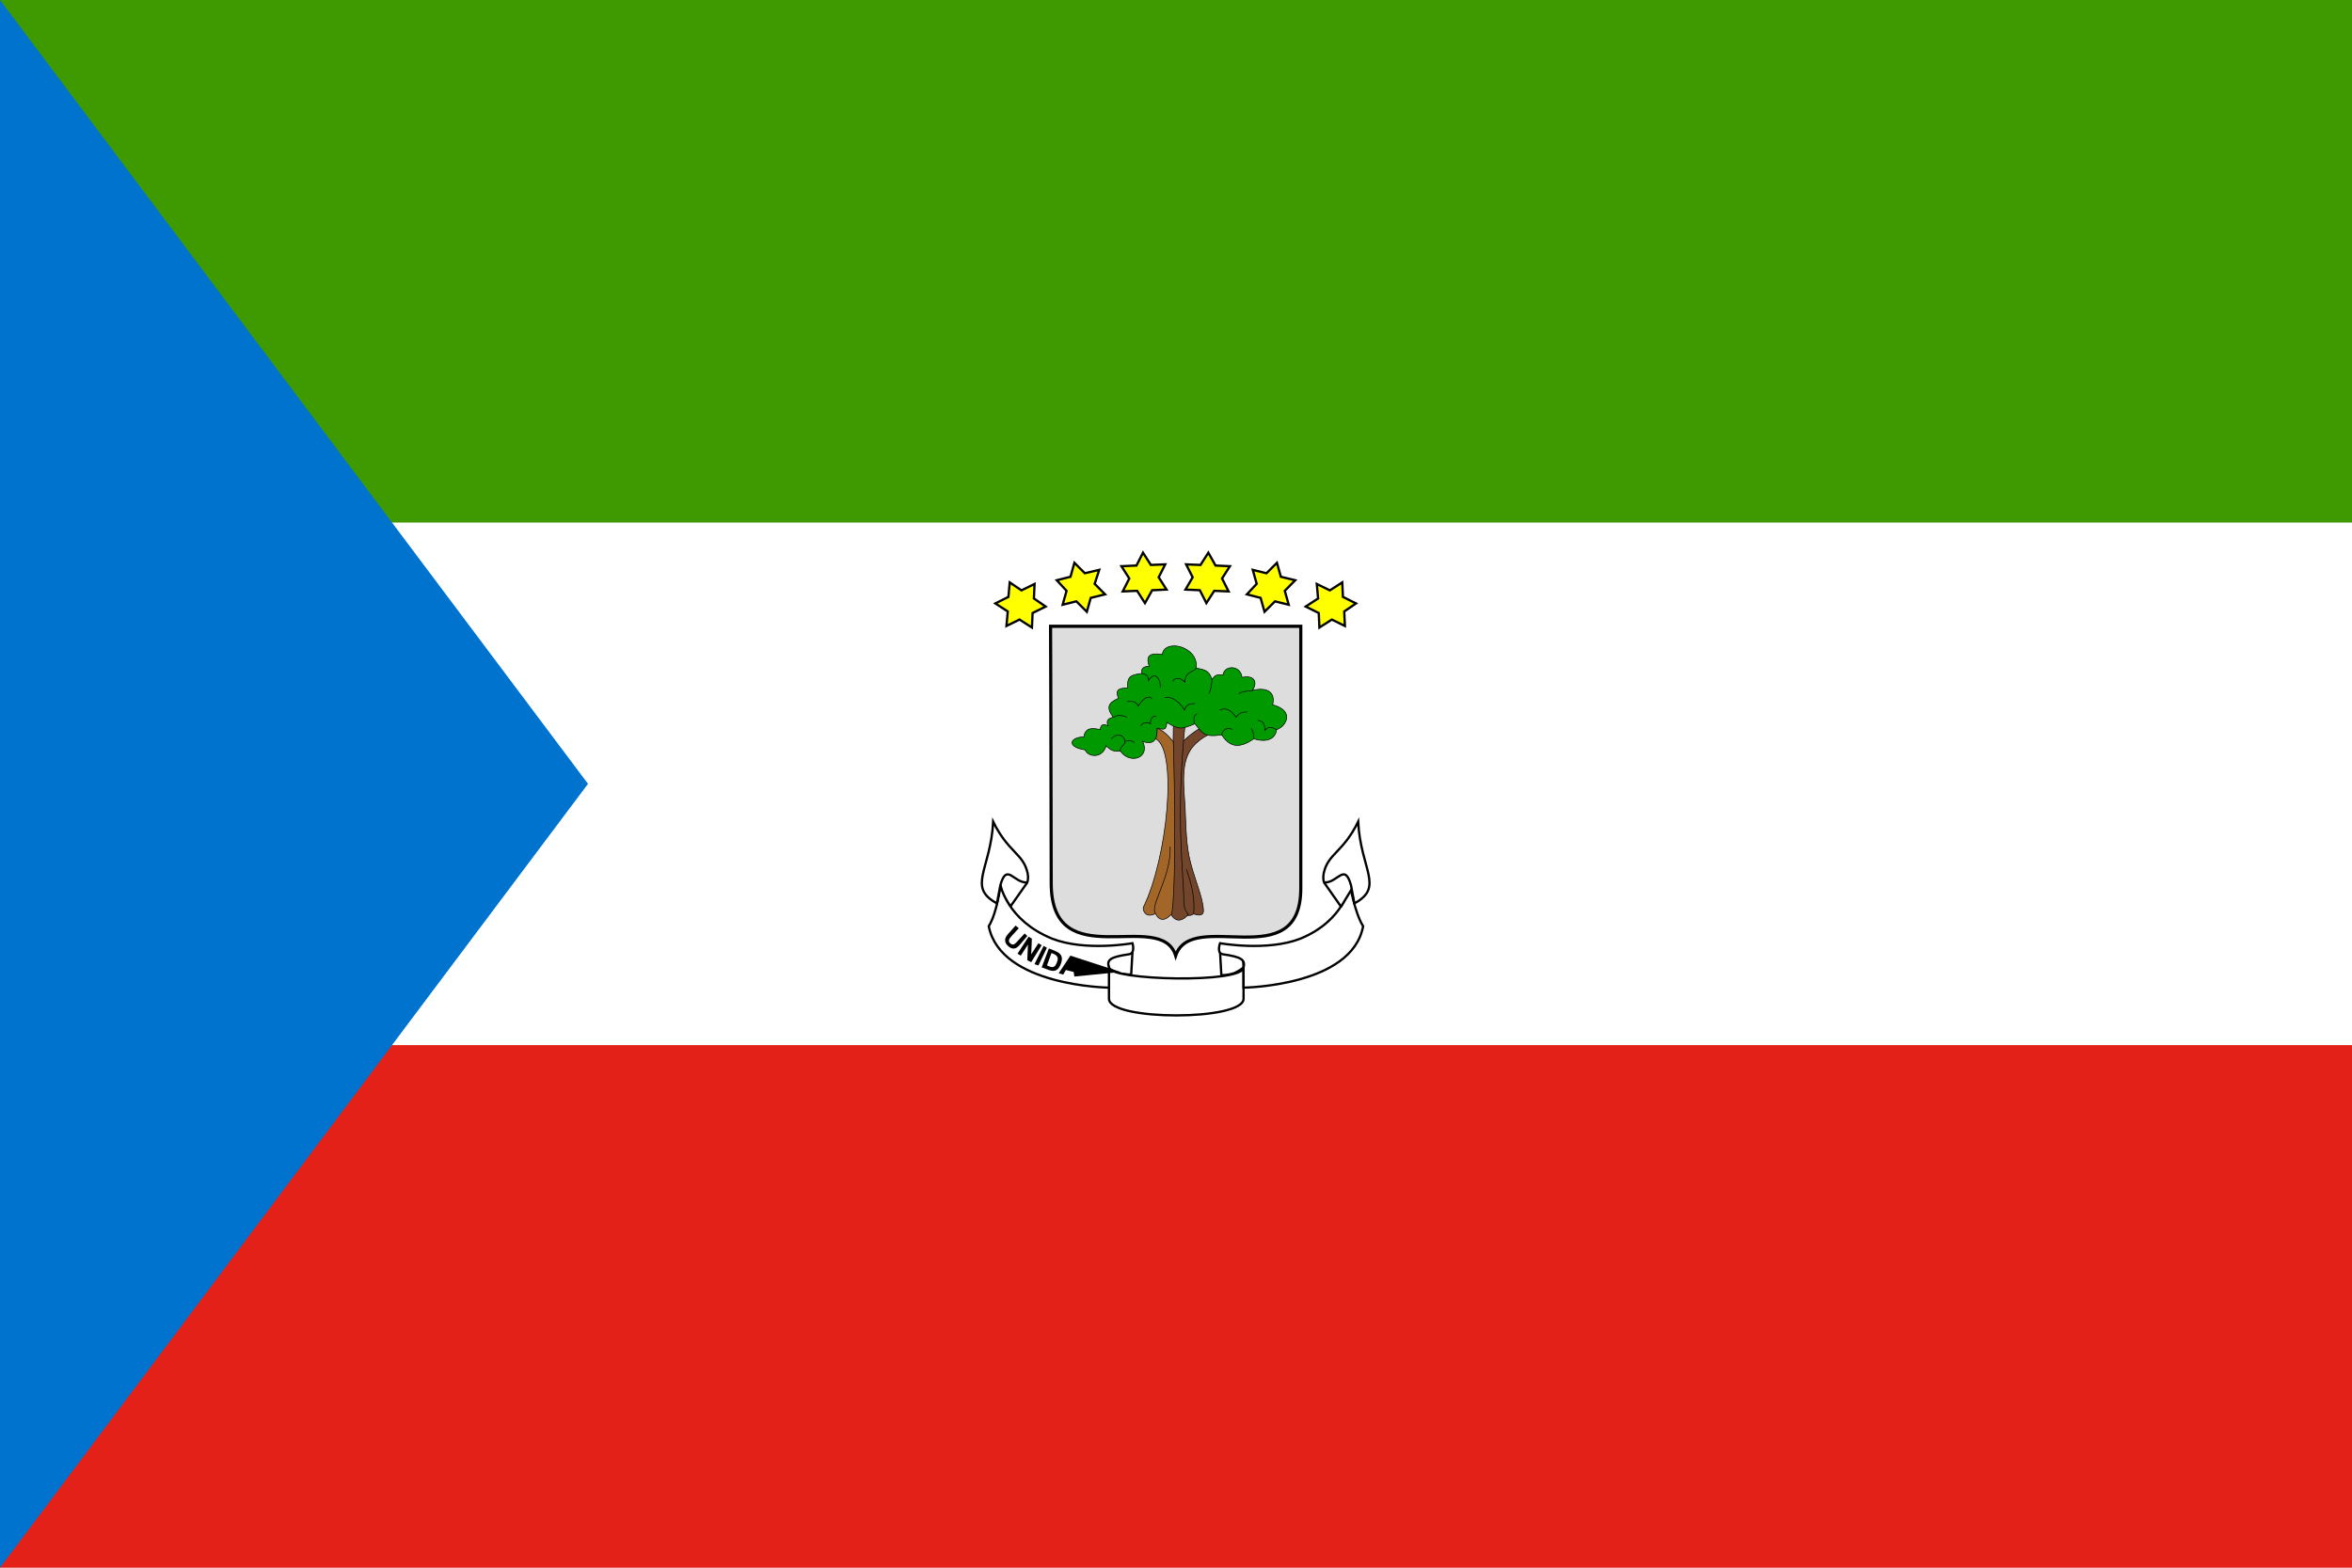
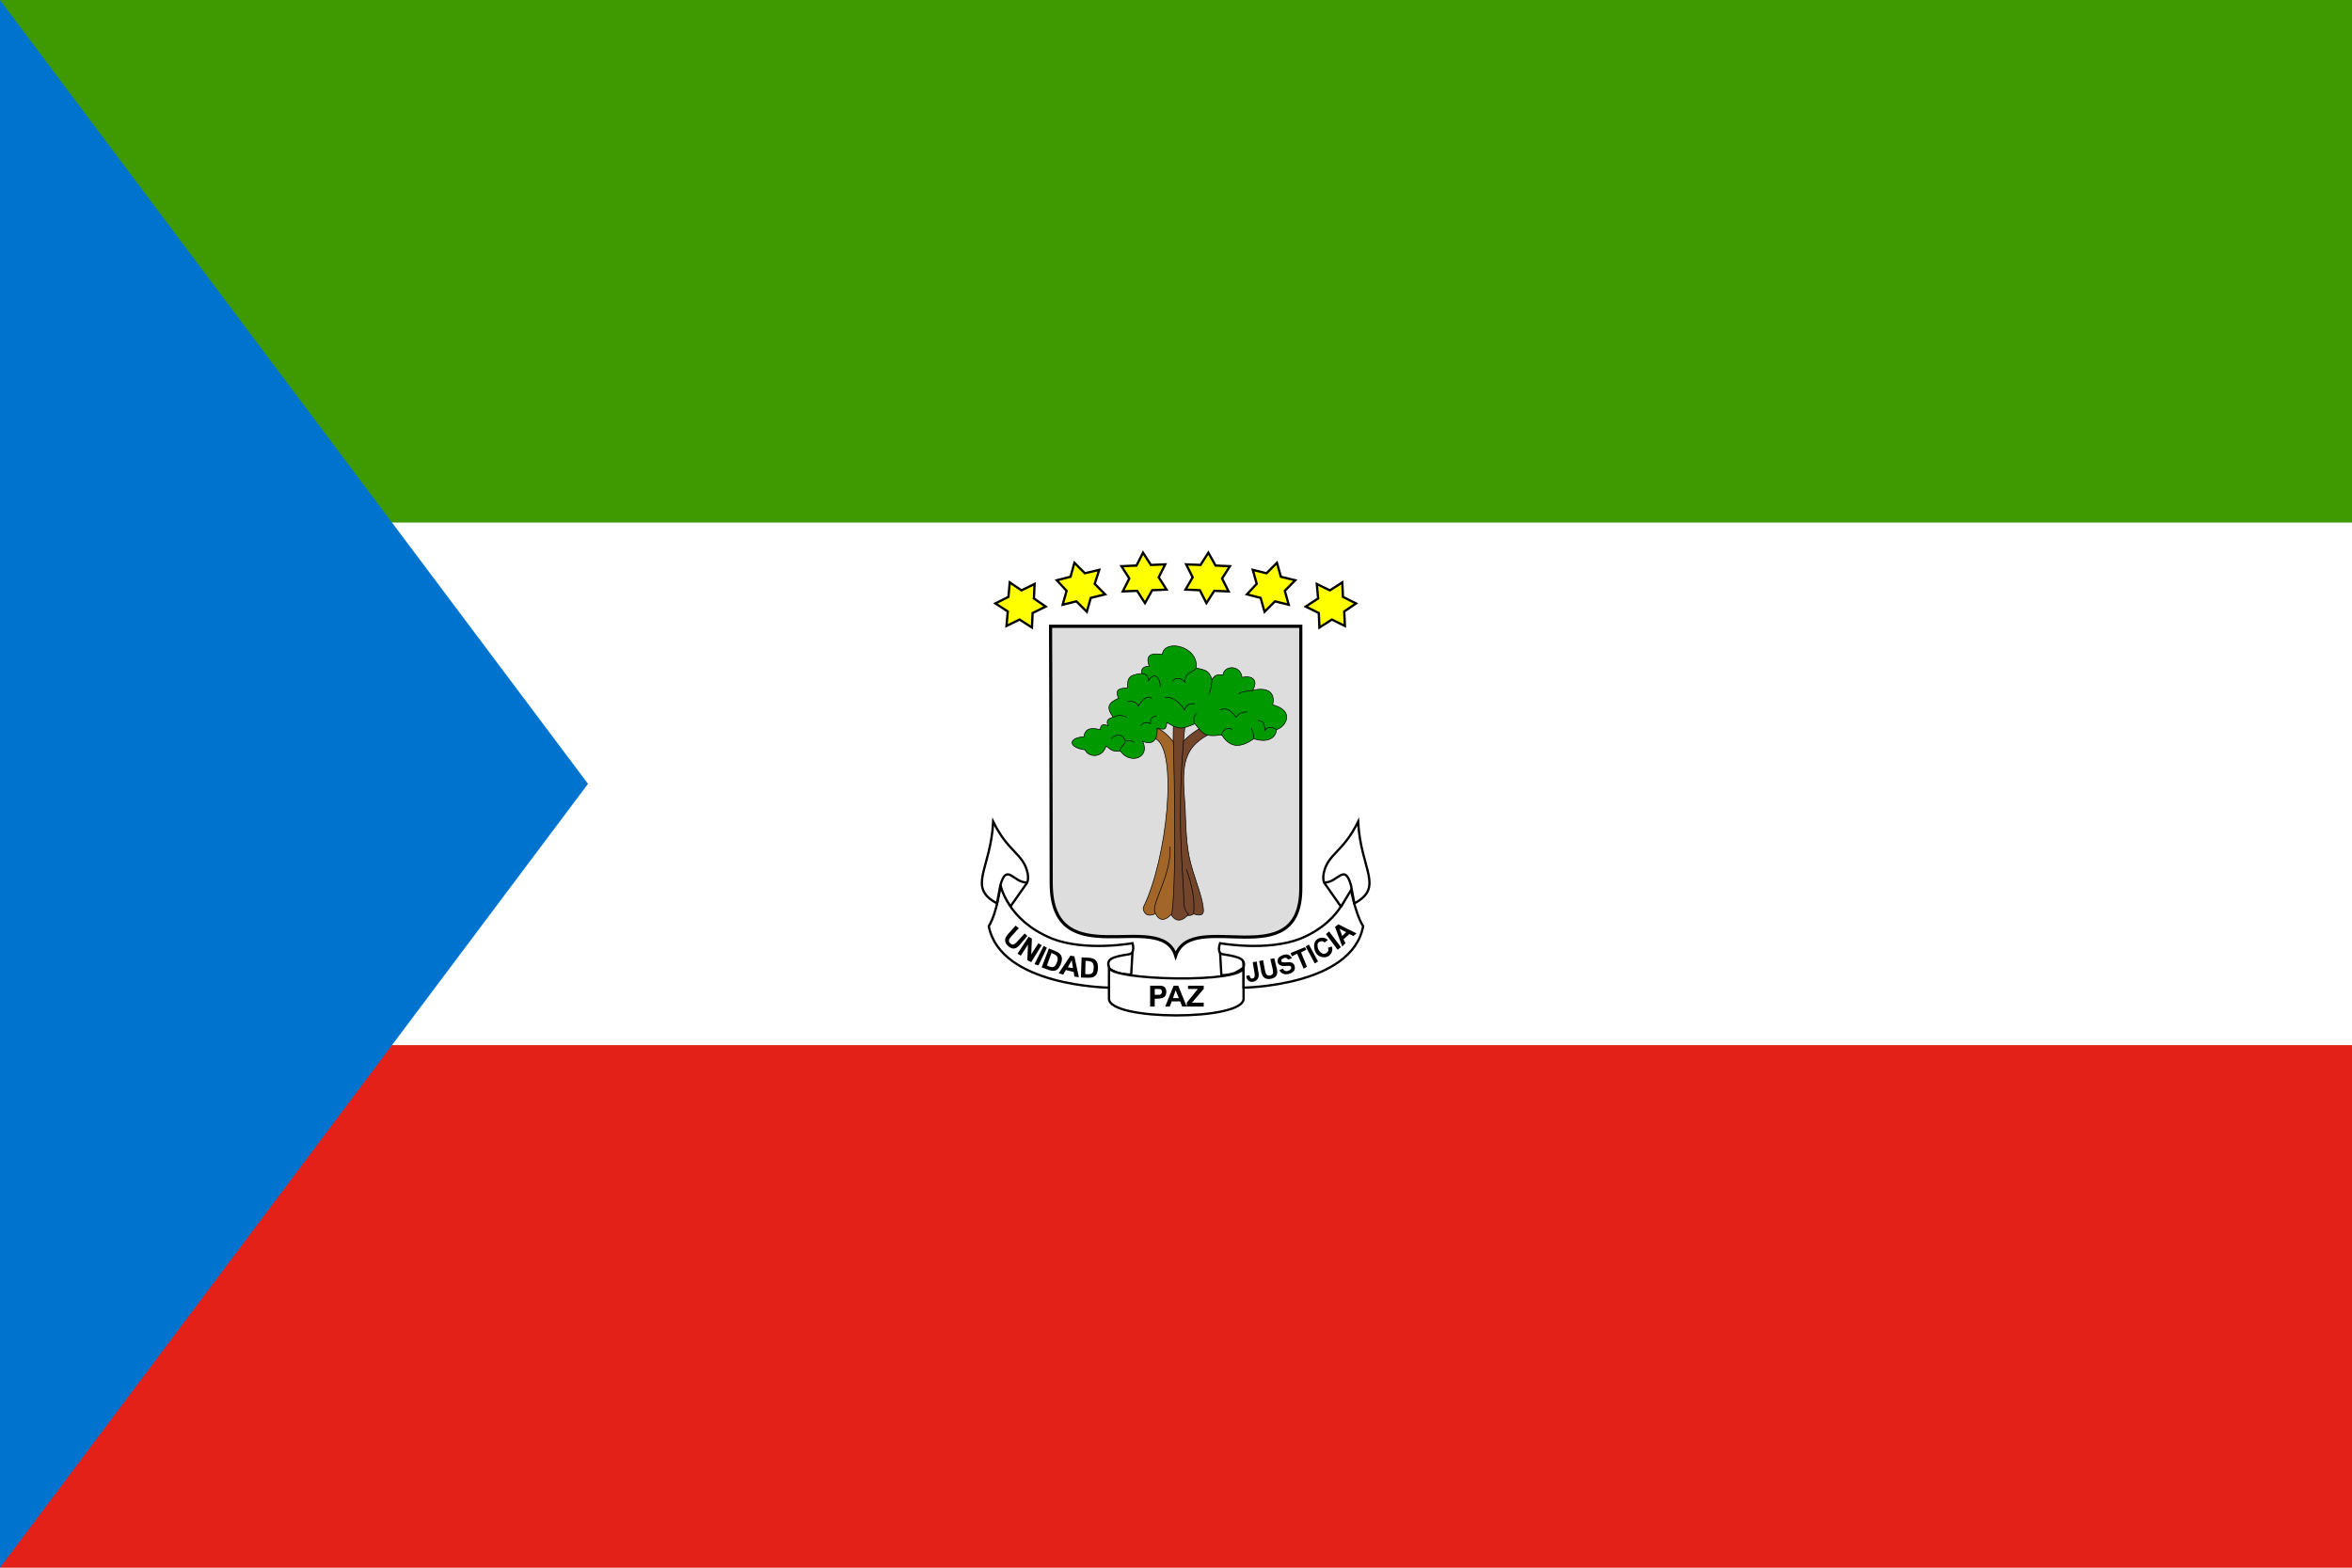
<svg xmlns="http://www.w3.org/2000/svg" viewBox="0 0 3600 2400">
  <path d="M0 0h3600v2400H0Z" fill="#e32118" />
  <path d="M0 0h3600v1600H0Z" fill="#fff" />
  <path d="M0 0h3600v800H0Z" fill="#3e9a00" />
  <path d="M0 0v2400l900-1200Z" fill="#0073ce" />
  <g stroke="#000">
-     <path d="M1608 958.8h383V1360c0 135-166.7 29.6-191.5 103-22.7-73.3-190.5 33-190.5-111 0-140-1-393.2-1-393.2z" fill="#ddd" stroke-width="4.8" />
+     <path d="M1608 958.8h383V1360c0 135-166.701 29.6-191.501 103-22.733-73.3-190.499 33-190.499-111 0-140-1-393.2-1-393.2z" fill="#ddd" stroke-width="4.8" />
    <path d="M1827 1399s-5 5-14 1-10-257-10-257c20-22 36-29 36-29l12 10c-45 23-41 56-37 113 1 21 1 48 6 74 7 33 21 61 22 82 1 13-15 6-15 6z" fill="#73452b" />
    <path d="M1796 1108h18c-15 145-2 231-2 273 0 14 8 19 7 19-18 20-27-1-27-1z" fill="#73452b" />
-     <path d="M1768.4 1398.8c-17 8-19.4-7.8-18.4-9.8 37-75 53-240 19-258l2-16c13 4 25 21 25 21 5 185-.1 260.7-3.1 263.7-18 19-24.8-2.5-25.8-4.5" fill="#a36629" />
-     <path d="M1767.2 1395.5c-3-16 25.8-56.5 23.8-99.5m25 35c9 25 13 47 11 68" fill="none" />
+     <path d="M1768.427 1398.786c-17 8-19.427-7.786-18.427-9.786 37-75 53-240 19-258l2-16c13 4 25 21 25 21 5 185-.08 260.706-3.08 263.706-18 19-24.787-2.48-25.787-4.48" fill="#a36629" />
+     <path d="M1767.214 1395.52c-3-16 25.786-56.52 23.786-99.52m25 35c9 25 13 47 11 68" fill="none" />
    <path d="M1855 1040c6-7 6-7 17-7 2-15 27-15 29 4 20-4 24 8 16 20 19-5 36 0 31 22 34 9 21 33 6 38-2 15-16 20-35 14-24 17-38 11-49-6-27 4-29-2-41-17-21 9-25 9-43-2-1 14-6 10-15 9 1 18-6 26-22 20 12 25-19 36-34 15-14 1-15-3-22-8-6 20-28 17-32 6-28-4-25-19-2-20 2-16 16-13 25-11 1-10 7-8 12-6-3-7-1-11 8-13-13-17-5-23 8-29-7-16 5-15 14-16-1-17 4-20 22-22-2-6 1-11 11-11-6-17 2-20.9 20-18 3-24.7 56-13 52 21 15 2 20 5 24 17z" fill="#090" />
    <g fill="none">
      <path d="M1748 1031c4 2 9 0 10 11 8-14 18-6 18 10m55-29c-4 6-19 6-17 22-5-7-15-9-19-2m60-3c0 4-1 16-5 22m67-5c1 1-14 0-21 5m58 55c-4-2-12-7-18 1 0-4 0-15-11-15m-6 28c0-10-2-13-4-16m-29 2c-8-6-16 3-16 8m-42-17c0-4-3-12 4-15m-118 57c2-10 9-10 8-15-1-8-10-15-21-4" />
      <path d="M1722 1135c6-2 12-1 14 2m-31-39c4-4 14-3 20 0m0-24c5 0 14-2 17 7 11-17 19-15 21-11m20-2c8-3 22 5 30 19 4-11 10-9 16-10m38 10c13-6 21 6 25 11 6-8 11-8 17-8m-163 21c3-5 10-6 15-3-1-9 5-13 9-11" />
    </g>
-     <path d="m1785.5 902.6-22 1-11 19.7-12-18.8-22 .9 10-19.8-12-18.8 23-1 10-19.7 12 18.8 22-.9-10 19.8zm-94 7.3-22 5.4-6 21.3-16-16-21 5.2 6-21.3-15-16.2 21-5.3 6-21.4 16 16 22-5.2-7 21.4zm-91 18.7-20 9.9-1 22.2-19-12.2-20 9.8 2-22.2-19-12.3 20-10 2-22.2 18 12.2 20-9.8-1 22.2zm214-26 22 1 10 19.7 12-18.8 22 .9-10-19.8 12-18.8-22-1-11-19.7-12 18.8-22-.9 10 19.8zm94 7.3 21 5.4 6 21.3 16-16 21 5.2-6-21.3 16-16.2-22-5.3-6-21.4-16 16-21-5.2 6 21.4zm90 18.7 20 9.9 1 22.2 19-12.2 20 9.8-1-22.2 18-12.3-20-10-1-22.2-19 12.2-20-9.8 2 22.2z" fill="#ff0" stroke-width="3.5" />
+     <path d="m1785.534 902.6-22 1-11 19.7-12-18.8-22 .9 10-19.8-12-18.8 23-1 10-19.7 12 18.8 22-.9-10 19.8zm-94 7.3-22 5.4-6 21.3-16-16-21 5.2 6-21.3-15-16.2 21-5.3 6-21.4 16 16 22-5.2-7 21.4zm-91 18.7-20 9.9-1 22.2-19-12.2-20 9.8 2-22.2-19-12.3 20-10 2-22.2 18 12.2 20-9.8-1 22.2zm214-26 22 1 10 19.7 12-18.8 22 .9-10-19.8 12-18.8-22-1-11-19.7-12 18.8-22-.9 10 19.8zm94 7.3 21 5.4 6 21.3 16-16 21 5.2-6-21.3 16-16.2-22-5.3-6-21.4-16 16-21-5.2 6 21.4zm90 18.7 20 9.9 1 22.2 19-12.2 20 9.8-1-22.2 18-12.3-20-10-1-22.2-19 12.2-20-9.8 2 22.2z" fill="#ff0" stroke-width="3.5" />
    <g fill="#fff" stroke-width="3.5">
-       <path d="m1867.4 1457 2 36s10 0 19-3c8-3 15-9 15-9l-1-19zm-134 0-2 35s-9 0-18-2c-8-2-15-7-15-7l-10-24z" />
-       <path d="m1571.7 1352-25.3 36-28-46 21-22z" stroke-width="3.501" stroke-linejoin="round" />
-       <path d="M1697.4 1529c0 34 206 34 206 0v-48c0 25-206 20-206 0z" />
-       <path d="M1513.4 1418c18 92 184 94 184 94v-31c-4-12 3-16 30-20 11-1 6-17 6-17s-72 13-123-7c-69-28-79-82-79-82s-5 42-18 63zm573 0c-17 92-183 94-183 94v-31c3-12-4-16-31-20-11-1-5-17-5-17s72 13 123-7c68-28 76-82 76-82s7 42 20 63z" />
-       <path d="M1525.9 1383c-46-25-9.7-51-5.7-125 23.1 47.1 46 48.6 52.6 78.4.8 3.7 1.4 10.3-.6 14.6-21 1-31-31-41 4z" />
-       <path d="m2027.3 1352 25.3 36 28-46-21-22z" stroke-width="3.501" stroke-linejoin="round" />
-       <path d="M2073.1 1383c46-25 9.7-51 5.7-125-23.1 47.1-46 48.6-52.6 78.4-.8 3.7-1.4 10.3.6 14.6 21 1 31-31 41 4z" />
+       <path d="m1867.428 1457 2 36s10 0 19-3c8-3 15-9 15-9l-1-19zm-134 0-2 35s-9 0-18-2c-8-2-15-7-15-7l-10-24z" />
+       <path d="m1571.695 1352-25.267 36-28-46 21-22z" stroke-width="3.501" stroke-linejoin="round" />
+       <path d="M1697.428 1529c0 34 206 34 206 0v-48c0 25-206 20-206 0z" />
+       <path d="M1513.428 1418c18 92 184 94 184 94v-31c-4-12 3-16 30-20 11-1 6-17 6-17s-72 13-123-7c-69-28-79-82-79-82s-5 42-18 63zm573 0c-17 92-183 94-183 94v-31c3-12-4-16-31-20-11-1-5-17-5-17s72 13 123-7c68-28 76-82 76-82s7 42 20 63z" />
+       <path d="M1525.94 1383c-46-25-9.702-51-5.702-125 23.15 47.06 46.037 48.604 52.573 78.419.805 3.672 1.42 10.334-.585 14.581-21 1-30.988-31-40.988 4z" />
+       <path d="m2027.254 1352 25.269 36 28-46-21-22z" stroke-width="3.501" stroke-linejoin="round" />
+       <path d="M2073.052 1383c46-25 9.699-51 5.699-125-23.15 47.06-46.037 48.604-52.573 78.419-.804 3.672-1.42 10.334.585 14.581 21 1 30.988-31 40.988 4z" />
    </g>
-     <path d="m1554.4 1417 5 4-11 12c-4.4 4.8-5.5 8-2.4 10.9 3.8 3.6 6.5 2.4 10.4-1.9l12-13 4 4-12 14c-6.5 7.6-12.6 5.9-17.6 1.1-4.4-4.1-6.9-10.1-.5-17.5l12.1-13.6zm20 17 5 3-1 24 11-17 5 3-16 26-6-3 1-24-11 17-5-3zm9 42 14-28 5 3-13 27zm22-24-11 29 11 4c10.3 3.8 15.1-.8 18.4-9.5 3.3-8.8 1.9-15.4-8.4-19.5zm4 7c10.3 3.6 11 7.5 8.2 14.6-2.7 6.8-5.3 9.4-15.1 4.3zm29 4-18 27 7 2 4-7 12 3 1 7 71-7-32zm2 7 2 12-8-1zm15.1-4.4-1.1 31 11.8.2c10.9.2 14.1-5.6 14.3-14.9.3-9.4-3.2-15.2-14.3-15.7l-10.7-.6zm6 5.4c110 12.8 3.5 12.5 11.2-.4 7.3-2 10.6-12.9 9l.4-20.2zm98.9 38v32h7v-12s6 .4 11-1c3.9-1 6.7-3.5 6.8-9.8.1-6.1-3.5-9.3-9.6-9.3h-15.2zm7 5 7.1c5.9 0 4.8 8.9.2 8.9h-7.2zm29-5-13 32h7l3-8h13l3 8h7l-13-32h-7zm3 7 5 12h-9zm17 19 17-21h-15v-5h24v5l-18 21h18v6h-26zm101-62 6-1 3 18c1.1 6.4-1.9 10.8-6.4 12.4-5.2 1.9-11.8.2-12.6-8.4l5-1c1.2 5.2 3.2 5.6 5.6 4.8 1.9-.6 2.9-3.6 2.4-6.8zm10-1.8 5.9-1.1 2.7 15c1.2 6.4 3.2 9.1 7.3 8.4 5.2-.9 5.7-3.8 4.6-9.5l-3.7-16 6.1-.9 4 16.6c2.4 9.7-2.7 13.6-9.5 14.9-5.9 1.1-12.3-.4-14.3-10zm31 13.8 5-2c2.5 4.4 6.3 4.2 9.3 2.9 4.1-1.8 4.6-5.4 2.6-6.7-2.9-1.7-9.9.7-13.6-.6-4.5-1.6-6.4-4.2-6.2-8.3-4.7 4.4-7.2 8.8-8.6 5-1.6 9.9-1 13.1 5.1l-6 2c-2-3.3-4.5-3.1-6.7-2.1-1.9.9-4.8 2.5-3.2 5.2 1.3 2.2 8.6.8 12.5.9 4.2 7.2 2.8 7.8 6.7.8 5.4-1.2 8.3-7.4 10.7-7.7 3-14.6-.4-15.9-5.4zm27-25-8 4-2-5 22-9 2 4-8 4 9 22-5 3zm13-11 5-3 14 26-5 3zm34 2 6-2c2.8 5.9-1.4 16.7-11.8 16.5-15.2-.3-16.8-17-14.4-22.5 4-9.3 15.2-9.1 20.2-4l-5 4c-3.2-4.1-10.2-1.5-10.7 2.2-.8 6.1 1.9 11.8 7.4 14.5 4.6 2.3 11.8-3.5 8.3-8.7zm-3-21 5-4 18 24-5 4zm19-15-5 4 11 30 5-5-3-6 9-8 6 3 5-4zm2 7 10 5-6 6z" stroke="none" />
+     <path d="m1554.428 1417 5 4-11 12c-4.403 4.803-5.468 7.98-2.41 10.905 3.796 3.63 6.465 2.368 10.41-1.905l12-13 4 4-11.99 13.989c-6.508 7.594-12.55 5.856-17.618 1.123-4.415-4.124-6.946-10.102-.453-17.454l12.1-13.6zm20 17 5 3-1 24 11-17 5 3-16 26-6-3 1-24-11 17-5-3zm9 42 14-28 5 3-13 27zm22-24-11.04 28.98 11.04 4.02c10.29 3.75 15.12-.78 18.39-9.48 3.3-8.85 1.86-15.36-8.43-19.5zm3.96 7.02c10.35 3.6 10.98 7.53 8.16 14.64-2.73 6.75-5.28 9.39-15.12 4.32zm29.04 3.98-18 27 6.96 2.04 4.02-7.02 12 3 1.02 7.02 6.96.96-6.96-31.98zm1.98 7.02 1.98 12-7.98-1.02zm15.12-4.42-1.084 30.99 11.772.23c10.94.208 14.05-5.62 14.318-14.91.271-9.45-3.208-15.153-14.298-15.715l-10.708-.596zm6.002 5.377c10.964.044 12.838 3.543 12.453 11.195-.365 7.273-1.955 10.588-12.884 8.969l.43-20.164zm98.898 38.023v31.98h7.02v-12s6 .36 10.98-.96c3.93-1.02 6.66-3.54 6.75-9.75.09-6.09-3.45-9.27-9.57-9.27h-15.2zm7.02 4.98 7.05.09c5.88 0 4.77 8.91.18 8.91h-7.23zm28.98-4.98-13.02 31.98h7.02l3-7.98h13.02l3 7.98h6.96l-13-32h-7zm3 7.02 4.98 12h-9zm17 18.98 17-21h-15v-5h24v5l-18 21h18v6h-26zm101-62 6-1 3 18c1.067 6.401-1.858 10.764-6.415 12.445-5.188 1.914-11.806.164-12.586-8.445l5-1c1.165 5.152 3.238 5.599 5.637 4.791 1.904-.64 2.888-3.64 2.363-6.79zm10-1.8 5.92-1.123 2.74 14.98c1.172 6.409 3.183 9.135 7.35 8.407 5.174-.903 5.742-3.8 4.641-9.51l-3.68-15.98 6.056-.915 4.02 16.623c2.35 9.722-2.729 13.578-9.546 14.851-5.94 1.11-12.253-.399-14.322-9.987zm31 13.8 5-2c2.453 4.405 6.28 4.178 9.255 2.863 4.133-1.827 4.605-5.44 2.562-6.663-2.915-1.743-9.869.733-13.615-.634-4.482-1.635-6.406-4.156-6.177-8.032.276-4.666 4.38-7.23 8.846-8.615 4.996-1.55 9.926-1.003 13.129 5.081l-6 2c-1.954-3.287-4.467-3.131-6.697-2.078-1.867.882-4.784 2.538-3.222 5.206 1.277 2.18 8.626.765 12.498.923 4.004.164 7.24 2.836 7.78 6.687.756 5.368-1.233 8.276-7.44 10.697-7.666 2.99-14.582-.36-15.919-5.435zm27-25-8 4-2-5 22-9 2 4-8 4 9 22-5 3zm13-11 5-3 14 26-5 3zm34 2 6-2c2.821 5.932-1.416 16.715-11.775 16.493-15.164-.325-16.805-17.027-14.421-22.536 4.005-9.252 15.224-9.075 20.196-3.957l-5 4c-3.17-4.067-10.212-1.504-10.688 2.237-.776 6.106 1.912 11.788 7.37 14.483 4.63 2.285 11.762-3.46 8.317-8.72zm-3-21 5-4 18 24-5 4zm19-15-4.98 4.02 10.98 30 4.98-4.98-3-6 9-8.04 6 3 5.04-3.96zm1.98 7.02 10.02 4.98-6 6z" stroke="none" />
  </g>
</svg>
